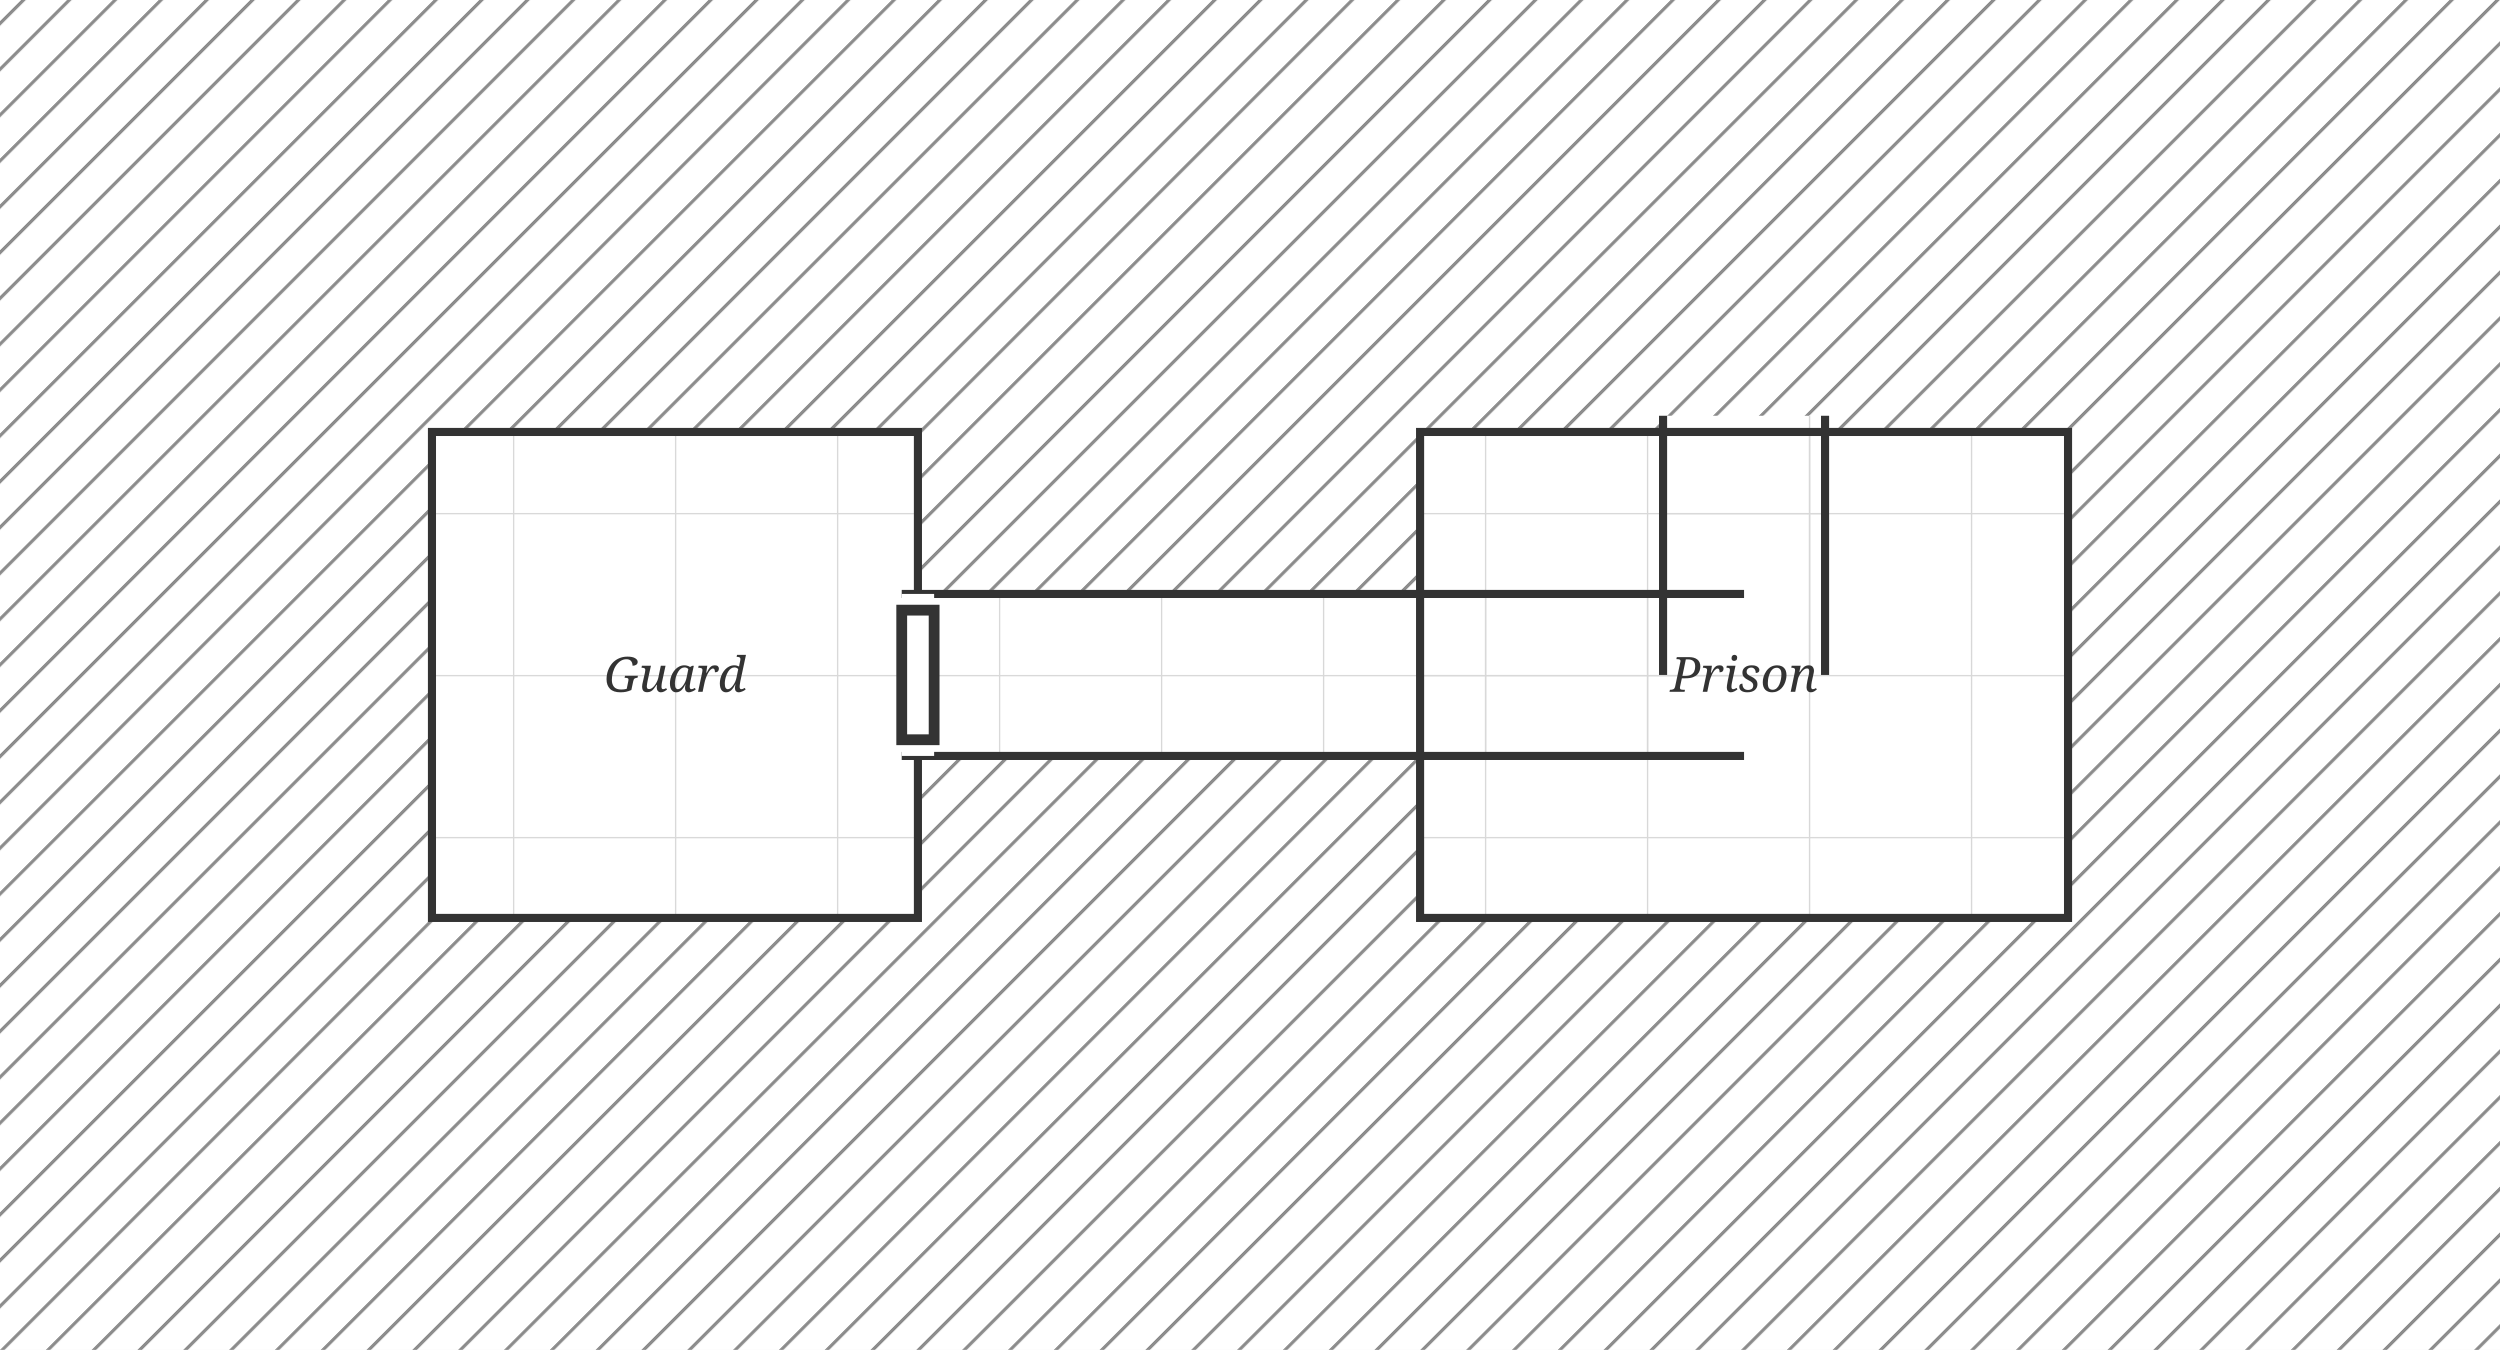
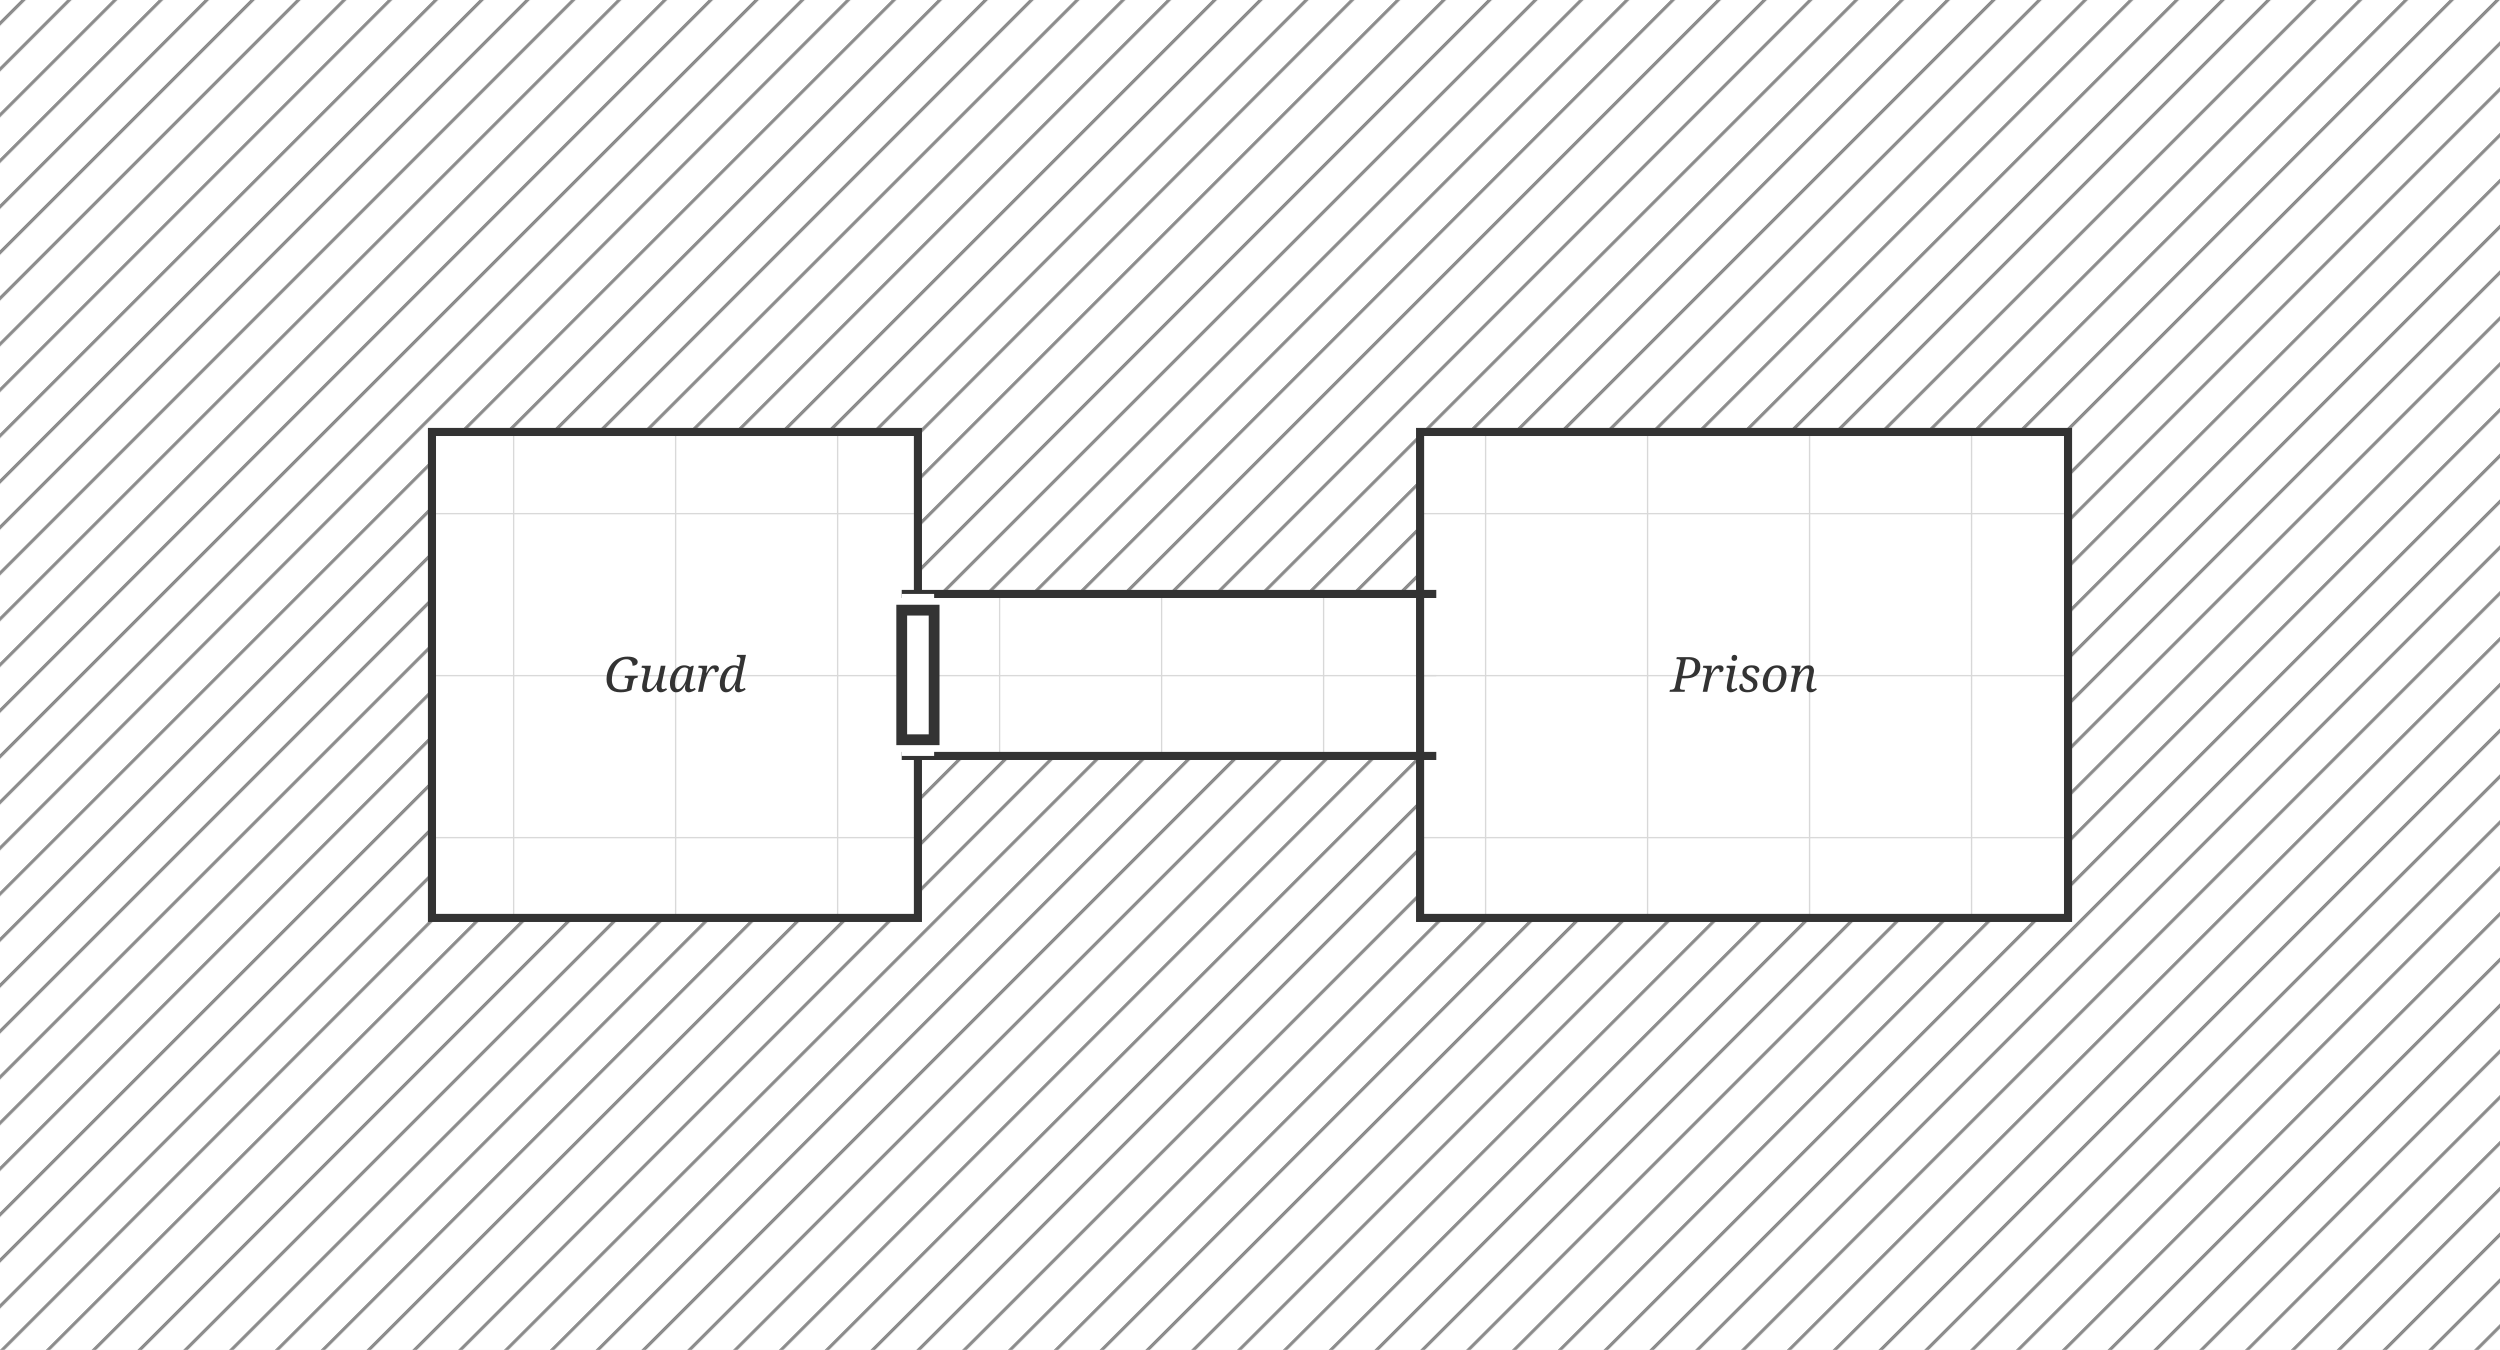
<svg xmlns="http://www.w3.org/2000/svg" viewBox="-125 -125 463 250" width="463" height="250">
  <defs>
    <pattern id="hatch" width="6" height="6" patternTransform="rotate(45 0 0)" patternUnits="userSpaceOnUse">
      <line x1="0" y1="0" x2="0" y2="6" stroke="#888" stroke-width="1.2" />
    </pattern>
    <pattern id="floorgrid" width="30" height="30" patternUnits="userSpaceOnUse">
      <path d="M 30 0 L 0 0 0 30" fill="none" stroke="#d8d8d8" stroke-width="0.5" />
    </pattern>
    <symbol id="door-open" viewBox="0 0 30 30">
      <rect x="0" y="12" width="30" height="6" fill="white" />
      <rect x="0" y="11" width="4" height="8" fill="#333" />
      <rect x="26" y="11" width="4" height="8" fill="#333" />
    </symbol>
    <symbol id="door-locked" viewBox="0 0 30 30">
      <rect x="0" y="12" width="30" height="6" fill="white" />
      <rect x="2" y="11" width="26" height="8" fill="#333" />
      <rect x="4" y="13" width="22" height="4" fill="white" />
    </symbol>
    <symbol id="door-secret" viewBox="0 0 30 30">
      <line x1="0" y1="15" x2="30" y2="15" stroke="#888" stroke-width="1.2" stroke-dasharray="6,6" />
    </symbol>
    <symbol id="door-barred" viewBox="0 0 30 30">
      <rect x="0" y="12" width="30" height="6" fill="white" />
      <rect x="2" y="11" width="26" height="8" fill="#555" />
      <line x1="8" y1="11" x2="8" y2="19" stroke="white" stroke-width="2" />
      <line x1="15" y1="11" x2="15" y2="19" stroke="white" stroke-width="2" />
      <line x1="22" y1="11" x2="22" y2="19" stroke="white" stroke-width="2" />
    </symbol>
  </defs>
  <rect x="-125" y="-125" width="463" height="250" fill="white" />
  <rect x="-125" y="-125" width="463" height="250" fill="url(#hatch)" />
-   <rect x="42" y="-15" width="156" height="30" fill="white" />
-   <rect x="183" y="-48" width="30" height="48" fill="white" />
+   <rect x="42" y="-15" width="99" height="30" fill="white" />
  <rect x="-45" y="-45" width="90" height="90" fill="white" />
  <rect x="138" y="-45" width="120" height="90" fill="white" />
-   <rect x="42" y="-15" width="156" height="30" fill="url(#floorgrid)" />
-   <rect x="183" y="-48" width="30" height="48" fill="url(#floorgrid)" />
+   <rect x="42" y="-15" width="99" height="30" fill="url(#floorgrid)" />
  <rect x="-45" y="-45" width="90" height="90" fill="url(#floorgrid)" />
  <rect x="138" y="-45" width="120" height="90" fill="url(#floorgrid)" />
-   <line x1="42" y1="-15" x2="198" y2="-15" stroke="#333" stroke-width="1.5" />
-   <line x1="42" y1="15" x2="198" y2="15" stroke="#333" stroke-width="1.5" />
-   <line x1="183" y1="-48" x2="183" y2="0" stroke="#333" stroke-width="1.5" />
-   <line x1="213" y1="-48" x2="213" y2="0" stroke="#333" stroke-width="1.5" />
+   <line x1="42" y1="-15" x2="141" y2="-15" stroke="#333" stroke-width="1.5" />
+   <line x1="42" y1="15" x2="141" y2="15" stroke="#333" stroke-width="1.5" />
  <rect x="-45" y="-45" width="90" height="90" fill="none" stroke="#333" stroke-width="1.5" />
  <rect x="138" y="-45" width="120" height="90" fill="none" stroke="#333" stroke-width="1.5" />
  <use href="#door-locked" x="30" y="-15" width="30" height="30" transform="rotate(90,45,0)" />
  <text x="0" y="0" text-anchor="middle" dominant-baseline="middle" fill="#333" font-size="9" font-family="serif" font-style="italic">Guard</text>
  <text x="198" y="0" text-anchor="middle" dominant-baseline="middle" fill="#333" font-size="9" font-family="serif" font-style="italic">Prison</text>
</svg>
